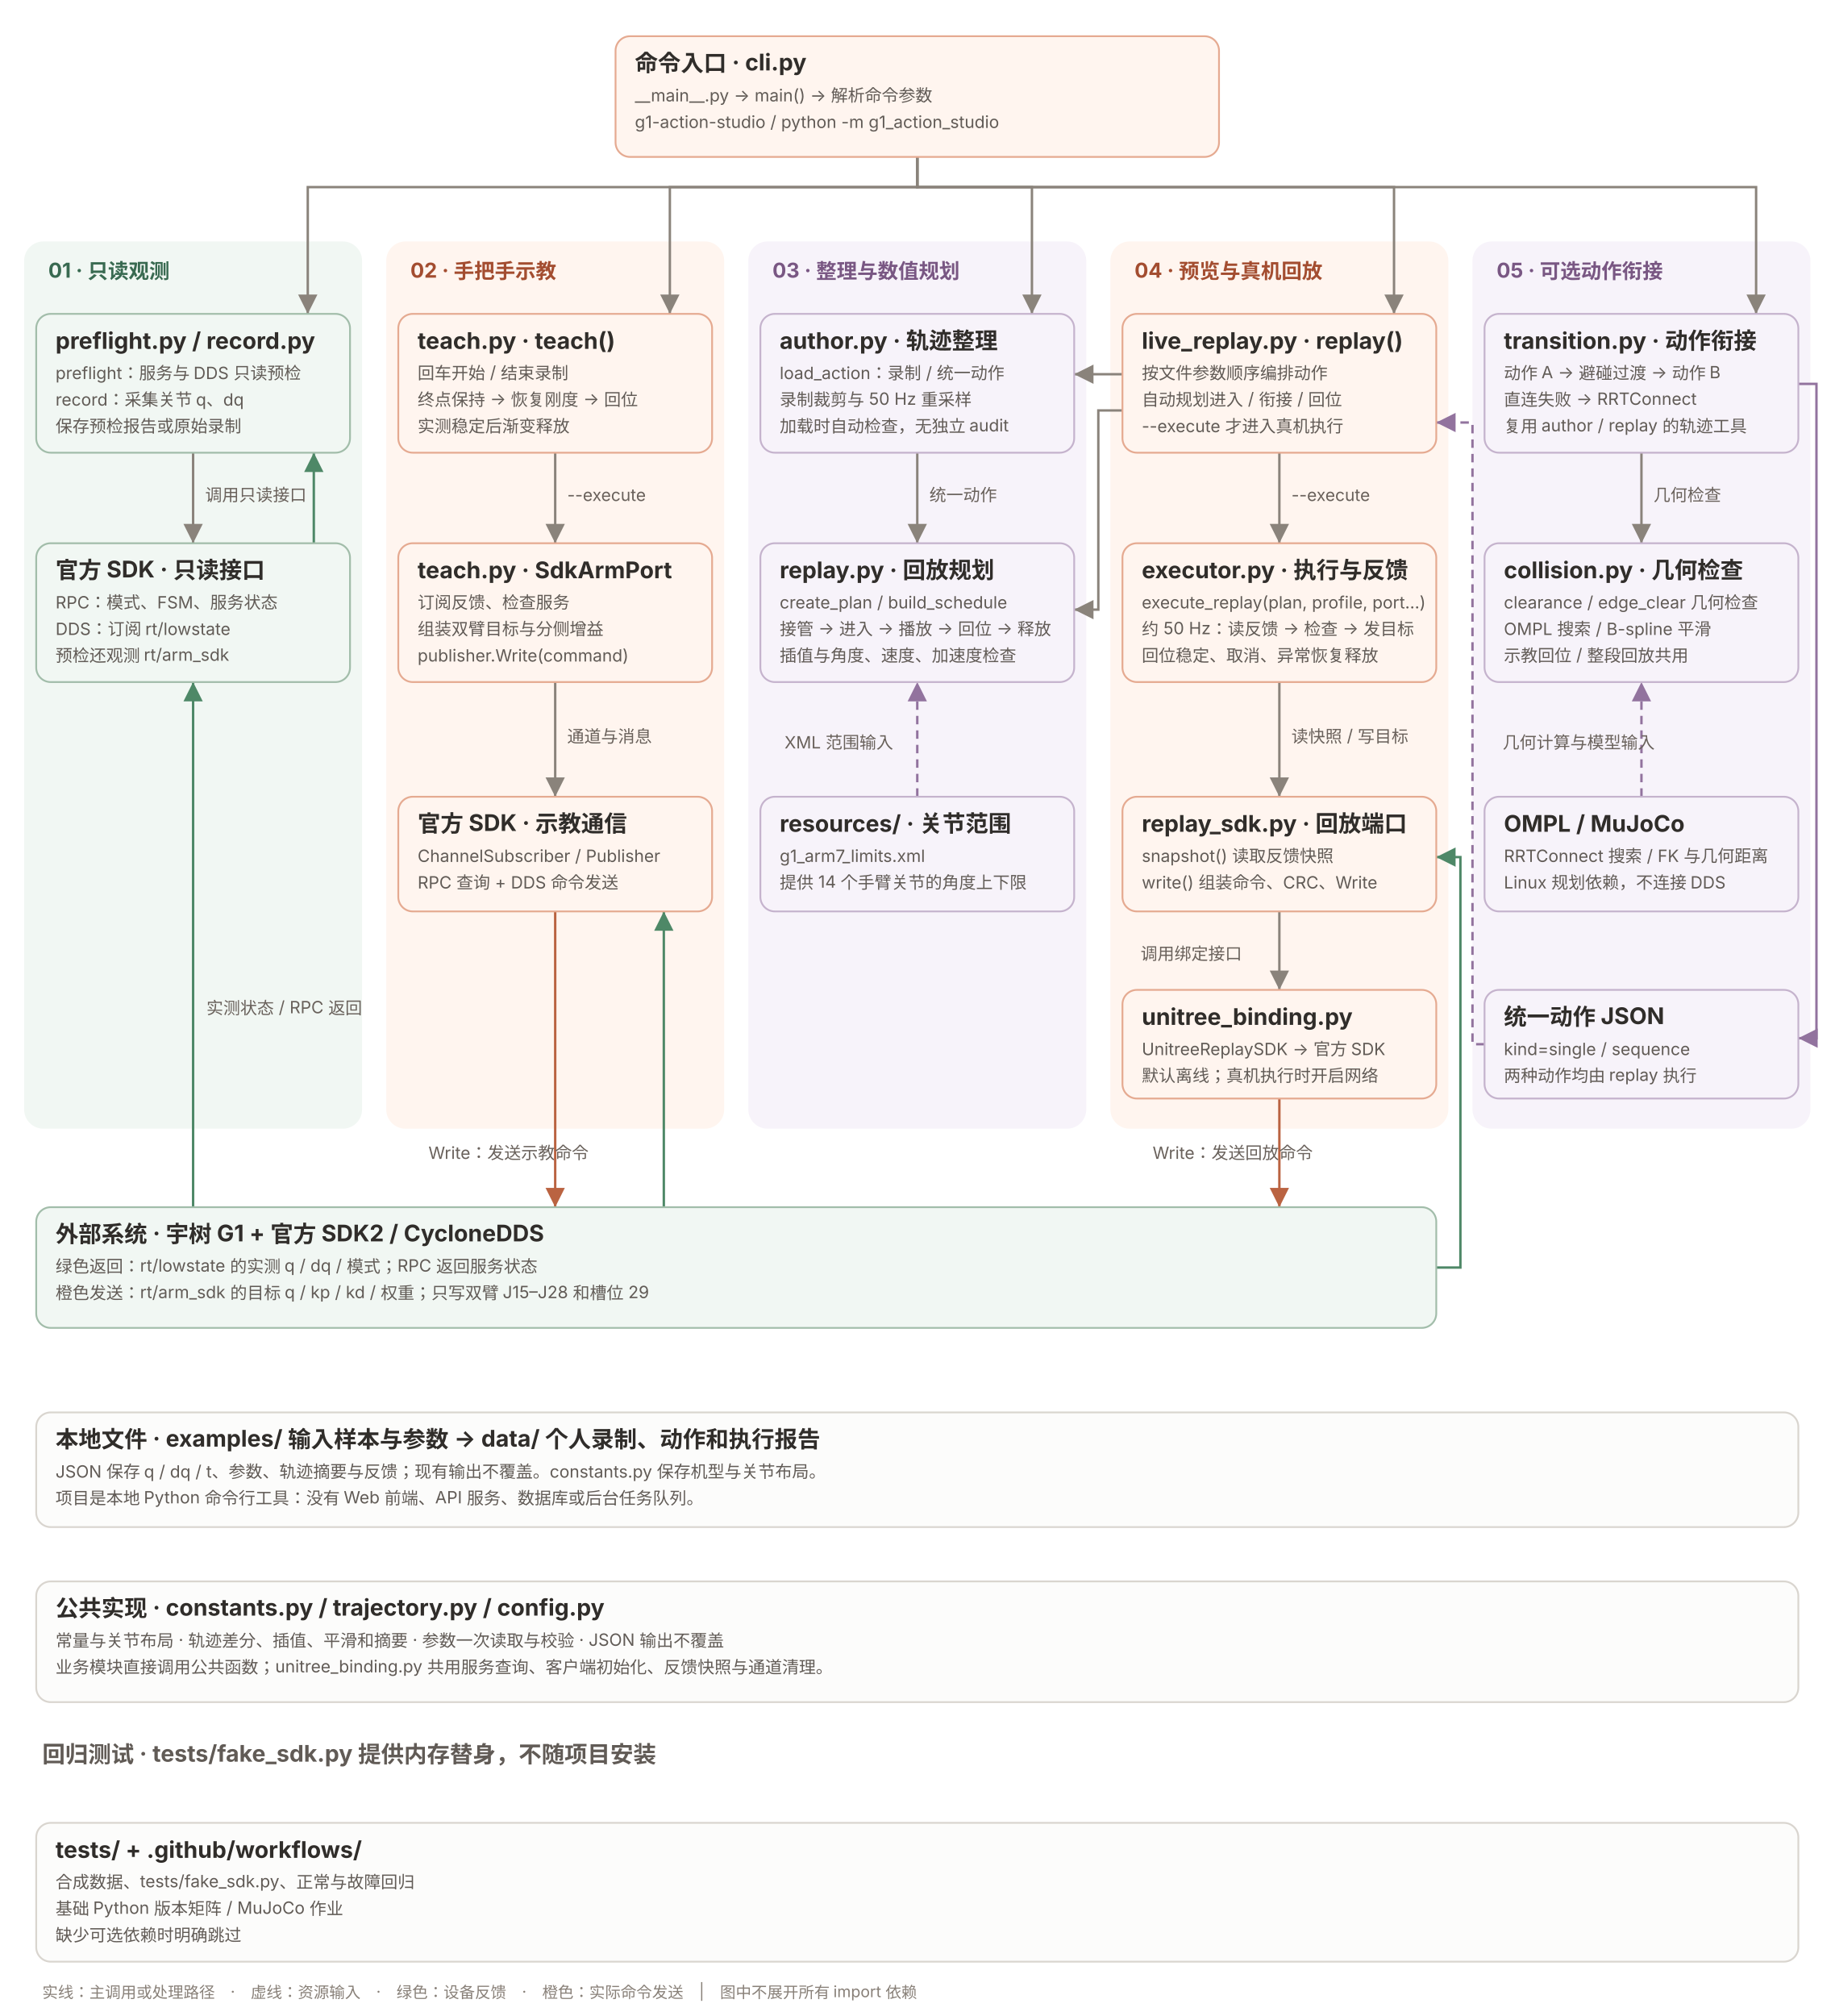
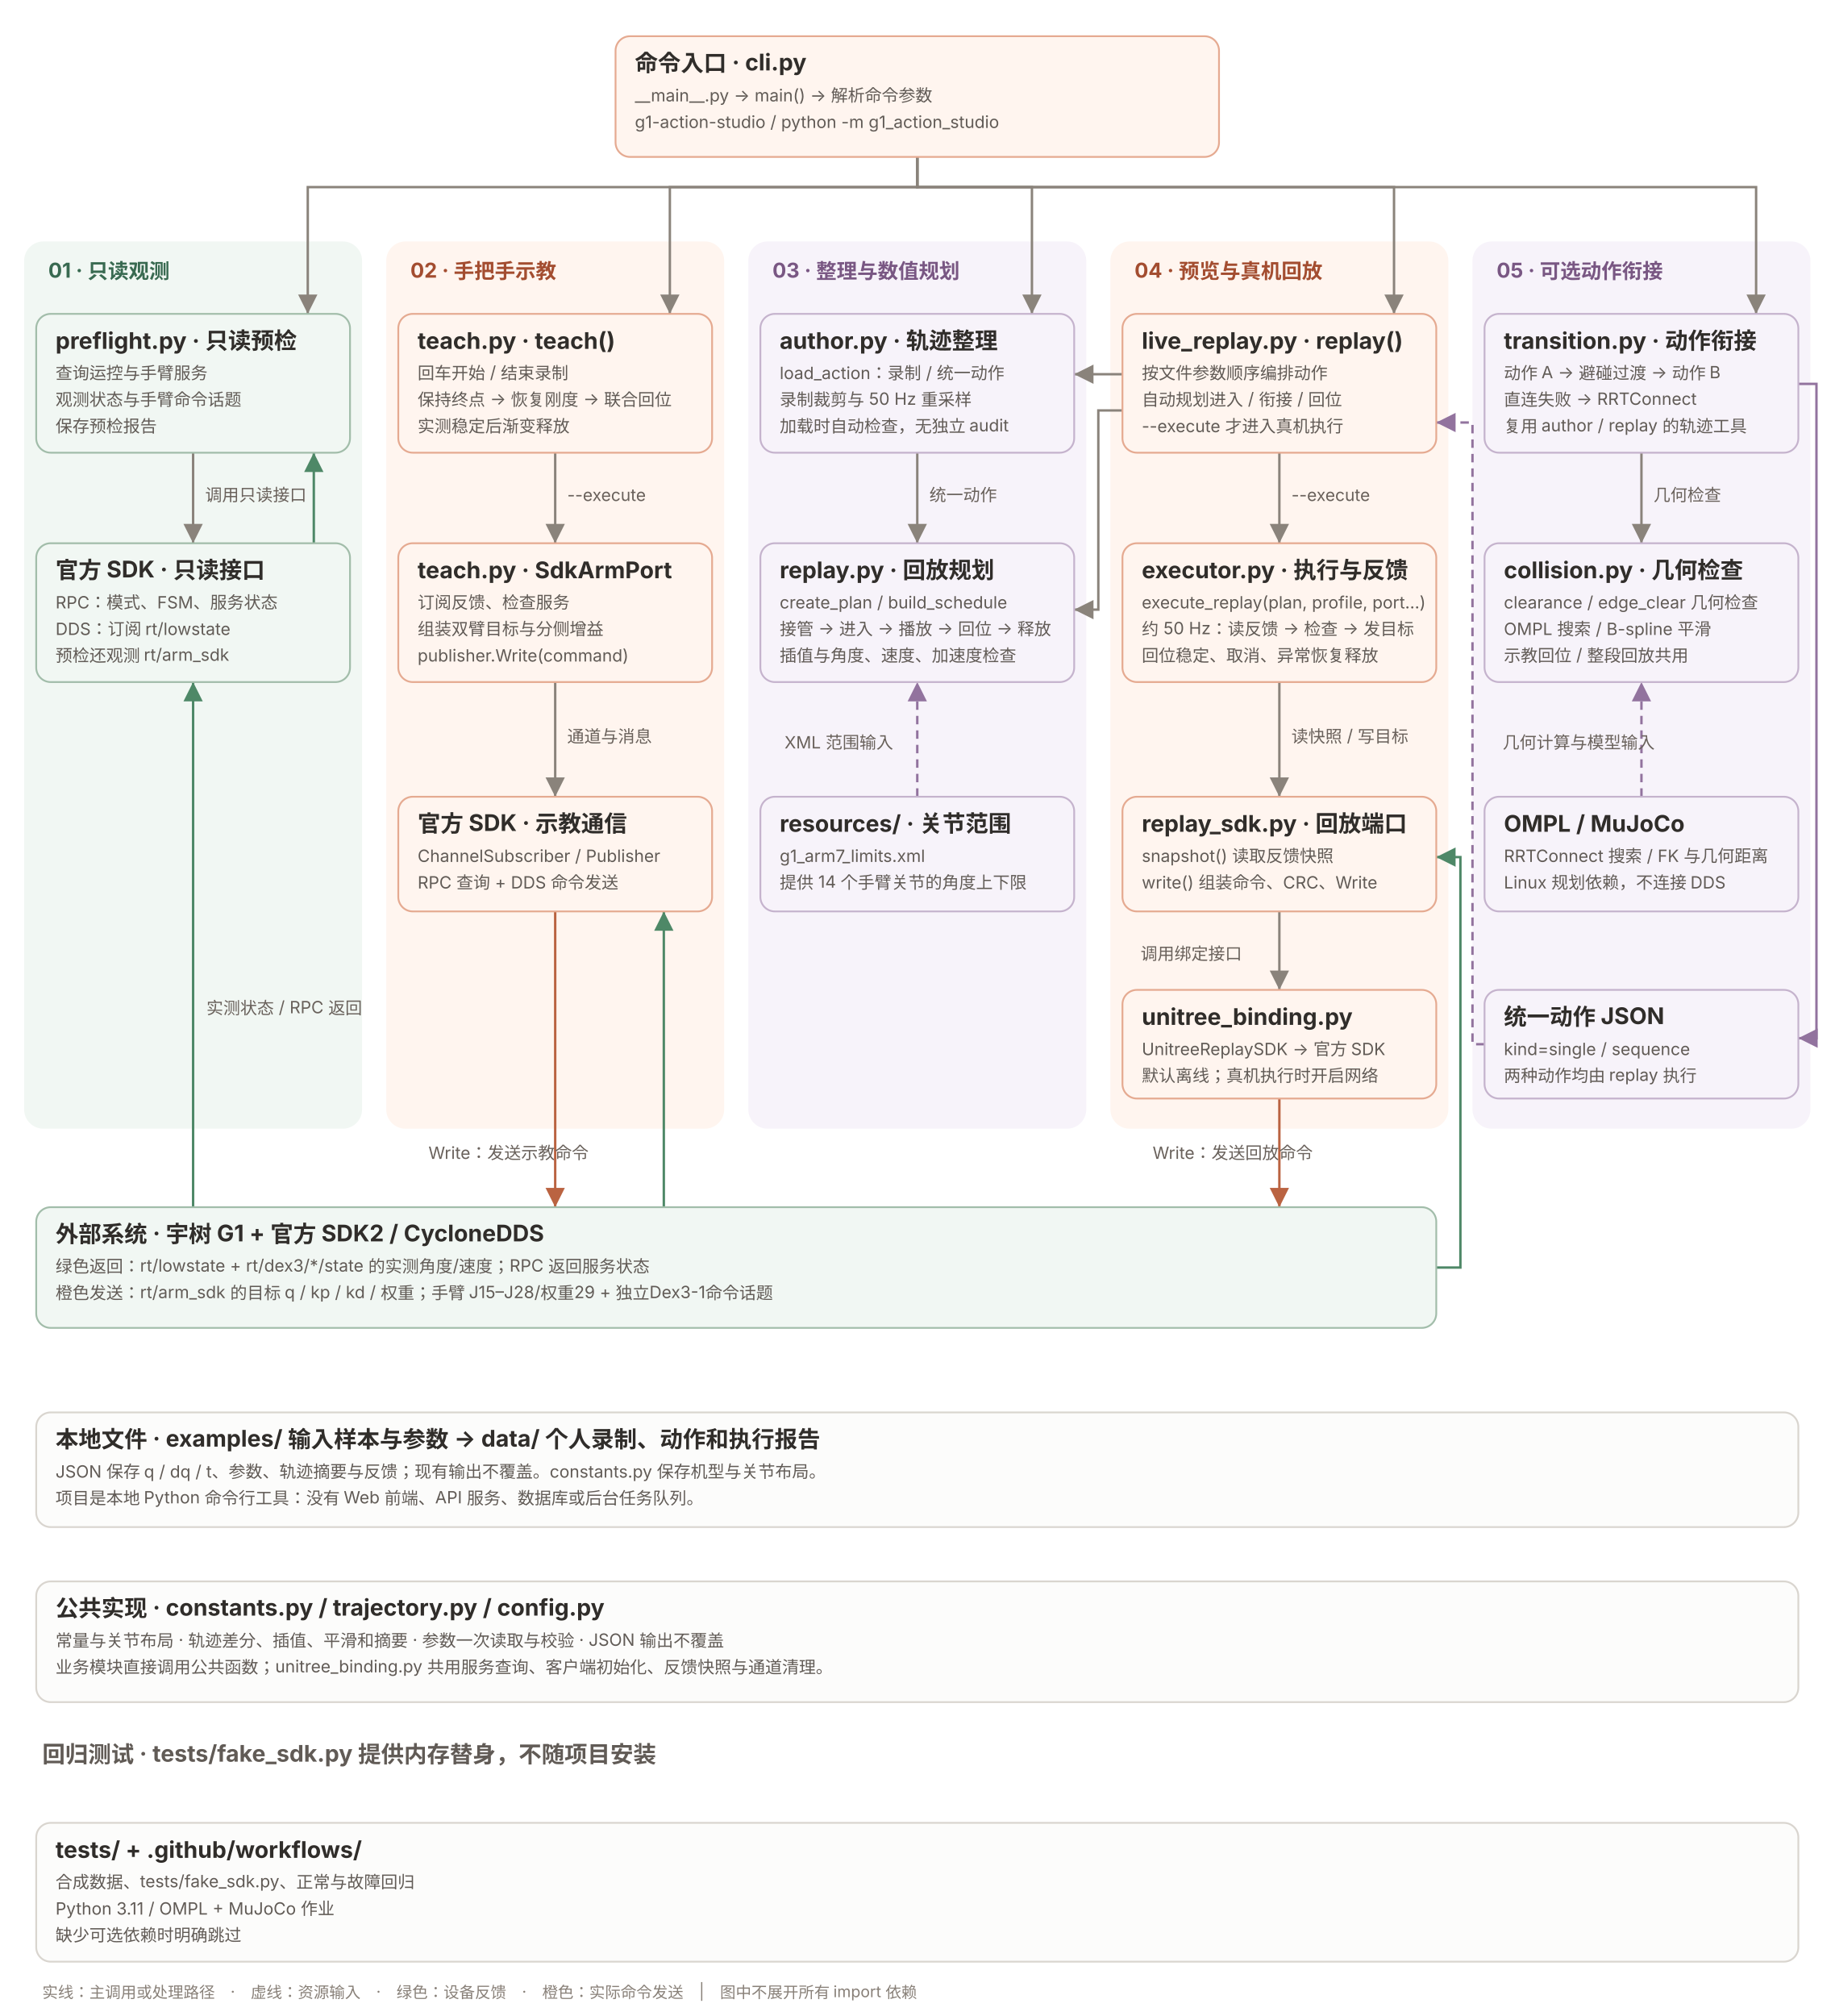
<svg xmlns="http://www.w3.org/2000/svg" viewBox="0 0 1520 1670" role="img" aria-labelledby="diagram-title diagram-description">
  <defs>
    <marker id="arrow-gray" viewBox="0 0 10 10" refX="10" refY="5" markerWidth="8" markerHeight="8" orient="auto-start-reverse">
      <path d="M 0 0 L 10 5 L 0 10 z" fill="#8A837B" />
    </marker>
    <marker id="arrow-orange" viewBox="0 0 10 10" refX="10" refY="5" markerWidth="8" markerHeight="8" orient="auto-start-reverse">
      <path d="M 0 0 L 10 5 L 0 10 z" fill="#BA6341" />
    </marker>
    <marker id="arrow-green" viewBox="0 0 10 10" refX="10" refY="5" markerWidth="8" markerHeight="8" orient="auto-start-reverse">
      <path d="M 0 0 L 10 5 L 0 10 z" fill="#4E8867" />
    </marker>
    <marker id="arrow-plum" viewBox="0 0 10 10" refX="10" refY="5" markerWidth="8" markerHeight="8" orient="auto-start-reverse">
      <path d="M 0 0 L 10 5 L 0 10 z" fill="#92739E" />
    </marker>
  </defs>
  <style>text{font-family:Inter,"Microsoft YaHei","PingFang SC",sans-serif} .title{font-size:19px;font-weight:650;fill:#302D2A}.line{font-size:14px;fill:#615B56}.label{font-size:14px;fill:#69615B}.node{cursor:pointer;transition:opacity .16s}.dim{opacity:.15}.node:focus rect{stroke:#292624;stroke-width:3}</style>
  <rect x="20" y="200" width="280" height="735" rx="16" fill="#F1F7F3" />
  <text x="40" y="230" font-size="17" font-weight="650" fill="#396A51">01 · 只读观测</text>
  <rect x="320" y="200" width="280" height="735" rx="16" fill="#FFF5EF" />
  <text x="340" y="230" font-size="17" font-weight="650" fill="#A34D30">02 · 手把手示教</text>
  <rect x="620" y="200" width="280" height="735" rx="16" fill="#F7F3FA" />
  <text x="640" y="230" font-size="17" font-weight="650" fill="#795783">03 · 整理与数值规划</text>
  <rect x="920" y="200" width="280" height="735" rx="16" fill="#FFF5EF" />
  <text x="940" y="230" font-size="17" font-weight="650" fill="#A34D30">04 · 预览与真机回放</text>
  <rect x="1220" y="200" width="280" height="735" rx="16" fill="#F7F3FA" />
  <text x="1240" y="230" font-size="17" font-weight="650" fill="#795783">05 · 可选动作衔接</text>
  <path d="M760 130 V155 H255 V260" fill="none" stroke="#8A837B" stroke-width="2" marker-end="url(#arrow-gray)" />
  <path d="M760 130 V155 H555 V260" fill="none" stroke="#8A837B" stroke-width="2" marker-end="url(#arrow-gray)" />
  <path d="M760 130 V155 H855 V260" fill="none" stroke="#8A837B" stroke-width="2" marker-end="url(#arrow-gray)" />
  <path d="M760 130 V155 H1155 V260" fill="none" stroke="#8A837B" stroke-width="2" marker-end="url(#arrow-gray)" />
  <path d="M760 130 V155 H1455 V260" fill="none" stroke="#8A837B" stroke-width="2" marker-end="url(#arrow-gray)" />
  <path d="M160 375 V450" fill="none" stroke="#8A837B" stroke-width="2" marker-end="url(#arrow-gray)" />
  <text class="label" x="170" y="415">调用只读接口</text>
  <path d="M260 450 V375" fill="none" stroke="#4E8867" stroke-width="2" marker-end="url(#arrow-green)" />
  <path d="M160 1000 V565" fill="none" stroke="#4E8867" stroke-width="2" marker-end="url(#arrow-green)" />
  <text class="label" x="171" y="840">实测状态 / RPC 返回</text>
  <path d="M460 375 V450" fill="none" stroke="#8A837B" stroke-width="2" marker-end="url(#arrow-gray)" />
  <text class="label" x="470" y="415">--execute</text>
  <path d="M460 565 V660" fill="none" stroke="#8A837B" stroke-width="2" marker-end="url(#arrow-gray)" />
  <text class="label" x="470" y="615">通道与消息</text>
  <path d="M460 755 V1000" fill="none" stroke="#BA6341" stroke-width="2" marker-end="url(#arrow-orange)" />
  <text class="label" x="355" y="960">Write：发送示教命令</text>
  <path d="M550 1000 V755" fill="none" stroke="#4E8867" stroke-width="2" marker-end="url(#arrow-green)" />
  <path d="M760 375 V450" fill="none" stroke="#8A837B" stroke-width="2" marker-end="url(#arrow-gray)" />
  <text class="label" x="770" y="415">统一动作</text>
  <path d="M760 660 V565" fill="none" stroke="#92739E" stroke-width="2" stroke-dasharray="7 5" marker-end="url(#arrow-plum)" />
  <text class="label" x="650" y="620">XML 范围输入</text>
  <path d="M930 310 H890" fill="none" stroke="#8A837B" stroke-width="2" marker-end="url(#arrow-gray)" />
  <path d="M930 340 H910 V505 H890" fill="none" stroke="#8A837B" stroke-width="2" marker-end="url(#arrow-gray)" />
  <path d="M1060 375 V450" fill="none" stroke="#8A837B" stroke-width="2" marker-end="url(#arrow-gray)" />
  <text class="label" x="1070" y="415">--execute</text>
  <path d="M1060 565 V660" fill="none" stroke="#8A837B" stroke-width="2" marker-end="url(#arrow-gray)" />
  <text class="label" x="1070" y="615">读快照 / 写目标</text>
  <path d="M1060 755 V820" fill="none" stroke="#8A837B" stroke-width="2" marker-end="url(#arrow-gray)" />
  <text class="label" x="945" y="795">调用绑定接口</text>
  <path d="M1060 910 V1000" fill="none" stroke="#BA6341" stroke-width="2" marker-end="url(#arrow-orange)" />
  <text class="label" x="955" y="960">Write：发送回放命令</text>
  <path d="M1190 1050 H1210 V710 H1190" fill="none" stroke="#4E8867" stroke-width="2" marker-end="url(#arrow-green)" />
  <path d="M1360 375 V450" fill="none" stroke="#8A837B" stroke-width="2" marker-end="url(#arrow-gray)" />
  <text class="label" x="1370" y="415">几何检查</text>
  <path d="M1360 660 V565" fill="none" stroke="#92739E" stroke-width="2" stroke-dasharray="7 5" marker-end="url(#arrow-plum)" />
  <text class="label" x="1245" y="620">几何计算与模型输入</text>
  <path d="M1490 318 H1505 V860 H1490" fill="none" stroke="#92739E" stroke-width="2" marker-end="url(#arrow-plum)" />
  <path d="M1230 865 H1220 V350 H1190" fill="none" stroke="#92739E" stroke-width="2" stroke-dasharray="7 5" marker-end="url(#arrow-plum)" />
  <g class="node" id="entry" data-route="all" tabindex="0" role="button" aria-label="命令入口 · cli.py">
    <rect x="510" y="30" width="500" height="100" rx="12" fill="#FFF5EF" stroke="#E5AA91" stroke-width="1.5" />
    <text class="title" x="526" y="59">命令入口 · cli.py</text>
    <text class="line" x="526" y="84">__main__.py → main() → 解析命令参数</text>
    <text class="line" x="526" y="106">g1-action-studio / python -m g1_action_studio</text>
  </g>
-   <g class="node" id="observe" data-route="observe" tabindex="0" role="button" aria-label="preflight.py / record.py">
+   <g class="node" id="observe" data-route="observe" tabindex="0" role="button" aria-label="preflight.py · 只读预检">
    <rect x="30" y="260" width="260" height="115" rx="12" fill="#F1F7F3" stroke="#A2BDAA" stroke-width="1.5" />
-     <text class="title" x="46" y="289">preflight.py / record.py</text>
-     <text class="line" x="46" y="314">preflight：服务与 DDS 只读预检</text>
-     <text class="line" x="46" y="336">record：采集关节 q、dq</text>
-     <text class="line" x="46" y="358">保存预检报告或原始录制</text>
+     <text class="title" x="46" y="289">preflight.py · 只读预检</text>
+     <text class="line" x="46" y="314">查询运控与手臂服务</text>
+     <text class="line" x="46" y="336">观测状态与手臂命令话题</text>
+     <text class="line" x="46" y="358">保存预检报告</text>
  </g>
  <g class="node" id="read_sdk" data-route="observe" tabindex="0" role="button" aria-label="官方 SDK · 只读接口">
    <rect x="30" y="450" width="260" height="115" rx="12" fill="#F1F7F3" stroke="#A2BDAA" stroke-width="1.5" />
    <text class="title" x="46" y="479">官方 SDK · 只读接口</text>
    <text class="line" x="46" y="504">RPC：模式、FSM、服务状态</text>
    <text class="line" x="46" y="526">DDS：订阅 rt/lowstate</text>
    <text class="line" x="46" y="548">预检还观测 rt/arm_sdk</text>
  </g>
  <g class="node" id="teach" data-route="teach" tabindex="0" role="button" aria-label="teach.py · teach()">
    <rect x="330" y="260" width="260" height="115" rx="12" fill="#FFF5EF" stroke="#E5AA91" stroke-width="1.5" />
    <text class="title" x="346" y="289">teach.py · teach()</text>
    <text class="line" x="346" y="314">回车开始 / 结束录制</text>
-     <text class="line" x="346" y="336">终点保持 → 恢复刚度 → 回位</text>
+     <text class="line" x="346" y="336">保持终点 → 恢复刚度 → 联合回位</text>
    <text class="line" x="346" y="358">实测稳定后渐变释放</text>
  </g>
  <g class="node" id="teach_port" data-route="teach" tabindex="0" role="button" aria-label="teach.py · SdkArmPort">
    <rect x="330" y="450" width="260" height="115" rx="12" fill="#FFF5EF" stroke="#E5AA91" stroke-width="1.5" />
    <text class="title" x="346" y="479">teach.py · SdkArmPort</text>
    <text class="line" x="346" y="504">订阅反馈、检查服务</text>
    <text class="line" x="346" y="526">组装双臂目标与分侧增益</text>
    <text class="line" x="346" y="548">publisher.Write(command)</text>
  </g>
  <g class="node" id="teach_sdk" data-route="teach" tabindex="0" role="button" aria-label="官方 SDK · 示教通信">
    <rect x="330" y="660" width="260" height="95" rx="12" fill="#FFF5EF" stroke="#E5AA91" stroke-width="1.5" />
    <text class="title" x="346" y="689">官方 SDK · 示教通信</text>
    <text class="line" x="346" y="714">ChannelSubscriber / Publisher</text>
    <text class="line" x="346" y="736">RPC 查询 + DDS 命令发送</text>
  </g>
  <g class="node" id="author" data-route="offline replay collision" tabindex="0" role="button" aria-label="author.py · 轨迹整理">
    <rect x="630" y="260" width="260" height="115" rx="12" fill="#F7F3FA" stroke="#C5B3CD" stroke-width="1.5" />
    <text class="title" x="646" y="289">author.py · 轨迹整理</text>
    <text class="line" x="646" y="314">load_action：录制 / 统一动作</text>
    <text class="line" x="646" y="336">录制裁剪与 50 Hz 重采样</text>
    <text class="line" x="646" y="358">加载时自动检查，无独立 audit</text>
  </g>
  <g class="node" id="plan" data-route="offline replay collision" tabindex="0" role="button" aria-label="replay.py · 回放规划">
    <rect x="630" y="450" width="260" height="115" rx="12" fill="#F7F3FA" stroke="#C5B3CD" stroke-width="1.5" />
    <text class="title" x="646" y="479">replay.py · 回放规划</text>
    <text class="line" x="646" y="504">create_plan / build_schedule</text>
    <text class="line" x="646" y="526">接管 → 进入 → 播放 → 回位 → 释放</text>
    <text class="line" x="646" y="548">插值与角度、速度、加速度检查</text>
  </g>
  <g class="node" id="limits" data-route="offline replay" tabindex="0" role="button" aria-label="resources/ · 关节范围">
    <rect x="630" y="660" width="260" height="95" rx="12" fill="#F7F3FA" stroke="#C5B3CD" stroke-width="1.5" />
    <text class="title" x="646" y="689">resources/ · 关节范围</text>
    <text class="line" x="646" y="714">g1_arm7_limits.xml</text>
    <text class="line" x="646" y="736">提供 14 个手臂关节的角度上下限</text>
  </g>
  <g class="node" id="live" data-route="replay" tabindex="0" role="button" aria-label="live_replay.py · replay()">
    <rect x="930" y="260" width="260" height="115" rx="12" fill="#FFF5EF" stroke="#E5AA91" stroke-width="1.5" />
    <text class="title" x="946" y="289">live_replay.py · replay()</text>
    <text class="line" x="946" y="314">按文件参数顺序编排动作</text>
    <text class="line" x="946" y="336">自动规划进入 / 衔接 / 回位</text>
    <text class="line" x="946" y="358">--execute 才进入真机执行</text>
  </g>
  <g class="node" id="executor" data-route="replay" tabindex="0" role="button" aria-label="executor.py · 执行与反馈">
    <rect x="930" y="450" width="260" height="115" rx="12" fill="#FFF5EF" stroke="#E5AA91" stroke-width="1.5" />
    <text class="title" x="946" y="479">executor.py · 执行与反馈</text>
    <text class="line" x="946" y="504">execute_replay(plan, profile, port…)</text>
    <text class="line" x="946" y="526">约 50 Hz：读反馈 → 检查 → 发目标</text>
    <text class="line" x="946" y="548">回位稳定、取消、异常恢复释放</text>
  </g>
  <g class="node" id="replay_port" data-route="replay" tabindex="0" role="button" aria-label="replay_sdk.py · 回放端口">
    <rect x="930" y="660" width="260" height="95" rx="12" fill="#FFF5EF" stroke="#E5AA91" stroke-width="1.5" />
    <text class="title" x="946" y="689">replay_sdk.py · 回放端口</text>
    <text class="line" x="946" y="714">snapshot() 读取反馈快照</text>
    <text class="line" x="946" y="736">write() 组装命令、CRC、Write</text>
  </g>
  <g class="node" id="binding" data-route="replay" tabindex="0" role="button" aria-label="unitree_binding.py">
    <rect x="930" y="820" width="260" height="90" rx="12" fill="#FFF5EF" stroke="#E5AA91" stroke-width="1.5" />
    <text class="title" x="946" y="849">unitree_binding.py</text>
    <text class="line" x="946" y="874">UnitreeReplaySDK → 官方 SDK</text>
    <text class="line" x="946" y="896">默认离线；真机执行时开启网络</text>
  </g>
  <g class="node" id="transition" data-route="collision" tabindex="0" role="button" aria-label="transition.py · 动作衔接">
    <rect x="1230" y="260" width="260" height="115" rx="12" fill="#F7F3FA" stroke="#C5B3CD" stroke-width="1.5" />
    <text class="title" x="1246" y="289">transition.py · 动作衔接</text>
    <text class="line" x="1246" y="314">动作 A → 避碰过渡 → 动作 B</text>
    <text class="line" x="1246" y="336">直连失败 → RRTConnect</text>
    <text class="line" x="1246" y="358">复用 author / replay 的轨迹工具</text>
  </g>
  <g class="node" id="collision" data-route="collision replay teach" tabindex="0" role="button" aria-label="collision.py · 几何检查">
    <rect x="1230" y="450" width="260" height="115" rx="12" fill="#F7F3FA" stroke="#C5B3CD" stroke-width="1.5" />
    <text class="title" x="1246" y="479">collision.py · 几何检查</text>
    <text class="line" x="1246" y="504">clearance / edge_clear 几何检查</text>
    <text class="line" x="1246" y="526">OMPL 搜索 / B-spline 平滑</text>
    <text class="line" x="1246" y="548">示教回位 / 整段回放共用</text>
  </g>
  <g class="node" id="mujoco" data-route="collision" tabindex="0" role="button" aria-label="OMPL / MuJoCo">
    <rect x="1230" y="660" width="260" height="95" rx="12" fill="#F7F3FA" stroke="#C5B3CD" stroke-width="1.5" />
    <text class="title" x="1246" y="689">OMPL / MuJoCo</text>
    <text class="line" x="1246" y="714">RRTConnect 搜索 / FK 与几何距离</text>
    <text class="line" x="1246" y="736">Linux 规划依赖，不连接 DDS</text>
  </g>
  <g class="node" id="offline_output" data-route="collision" tabindex="0" role="button" aria-label="统一动作 JSON">
    <rect x="1230" y="820" width="260" height="90" rx="12" fill="#F7F3FA" stroke="#C5B3CD" stroke-width="1.5" />
    <text class="title" x="1246" y="849">统一动作 JSON</text>
    <text class="line" x="1246" y="874">kind=single / sequence</text>
    <text class="line" x="1246" y="896">两种动作均由 replay 执行</text>
  </g>
  <g class="node" id="robot" data-route="observe teach replay" tabindex="0" role="button" aria-label="外部系统 · 宇树 G1 + 官方 SDK2 / CycloneDDS">
    <rect x="30" y="1000" width="1160" height="100" rx="12" fill="#F1F7F3" stroke="#A2BDAA" stroke-width="1.5" />
    <text class="title" x="46" y="1029">外部系统 · 宇树 G1 + 官方 SDK2 / CycloneDDS</text>
-     <text class="line" x="46" y="1054">绿色返回：rt/lowstate 的实测 q / dq / 模式；RPC 返回服务状态</text>
-     <text class="line" x="46" y="1076">橙色发送：rt/arm_sdk 的目标 q / kp / kd / 权重；只写双臂 J15–J28 和槽位 29</text>
+     <text class="line" x="46" y="1054">绿色返回：rt/lowstate + rt/dex3/*/state 的实测角度/速度；RPC 返回服务状态</text>
+     <text class="line" x="46" y="1076">橙色发送：rt/arm_sdk 的目标 q / kp / kd / 权重；手臂 J15–J28/权重29 + 独立Dex3-1命令话题</text>
  </g>
  <g class="node" id="files" data-route="all" tabindex="0" role="button" aria-label="本地文件 · examples/ 输入样本与参数 → data/ 个人录制、动作和执行报告">
    <rect x="30" y="1170" width="1460" height="95" rx="12" fill="#FCFCFB" stroke="#D9D5CF" stroke-width="1.5" />
    <text class="title" x="46" y="1199">本地文件 · examples/ 输入样本与参数 → data/ 个人录制、动作和执行报告</text>
    <text class="line" x="46" y="1224">JSON 保存 q / dq / t、参数、轨迹摘要与反馈；现有输出不覆盖。constants.py 保存机型与关节布局。</text>
    <text class="line" x="46" y="1246">项目是本地 Python 命令行工具：没有 Web 前端、API 服务、数据库或后台任务队列。</text>
  </g>
  <g class="node" id="shared" data-route="all" tabindex="0" role="button" aria-label="公共实现 · constants.py / trajectory.py / config.py">
    <rect x="30" y="1310" width="1460" height="100" rx="12" fill="#FCFCFB" stroke="#D9D5CF" stroke-width="1.5" />
    <text class="title" x="46" y="1339">公共实现 · constants.py / trajectory.py / config.py</text>
    <text class="line" x="46" y="1364">常量与关节布局 · 轨迹差分、插值、平滑和摘要 · 参数一次读取与校验 · JSON 输出不覆盖</text>
    <text class="line" x="46" y="1386">业务模块直接调用公共函数；unitree_binding.py 共用服务查询、客户端初始化、反馈快照与通道清理。</text>
  </g>
  <g class="node" id="tests" data-route="tests" tabindex="0" role="button" aria-label="tests/ + .github/workflows/">
    <rect x="30" y="1510" width="1460" height="115" rx="12" fill="#FCFCFB" stroke="#D9D5CF" stroke-width="1.5" />
    <text class="title" x="46" y="1539">tests/ + .github/workflows/</text>
    <text class="line" x="46" y="1564">合成数据、tests/fake_sdk.py、正常与故障回归</text>
-     <text class="line" x="46" y="1586">基础 Python 版本矩阵 / MuJoCo 作业</text>
+     <text class="line" x="46" y="1586">Python 3.11 / OMPL + MuJoCo 作业</text>
    <text class="line" x="46" y="1608">缺少可选依赖时明确跳过</text>
  </g>
  <text x="35" y="1460" font-size="19" font-weight="650" fill="#615B56">回归测试 · tests/fake_sdk.py 提供内存替身，不随项目安装</text>
  <text x="35" y="1655" font-size="13" fill="#888078">实线：主调用或处理路径　·　虚线：资源输入　·　绿色：设备反馈　·　橙色：实际命令发送　|　图中不展开所有 import 依赖</text>
</svg>
